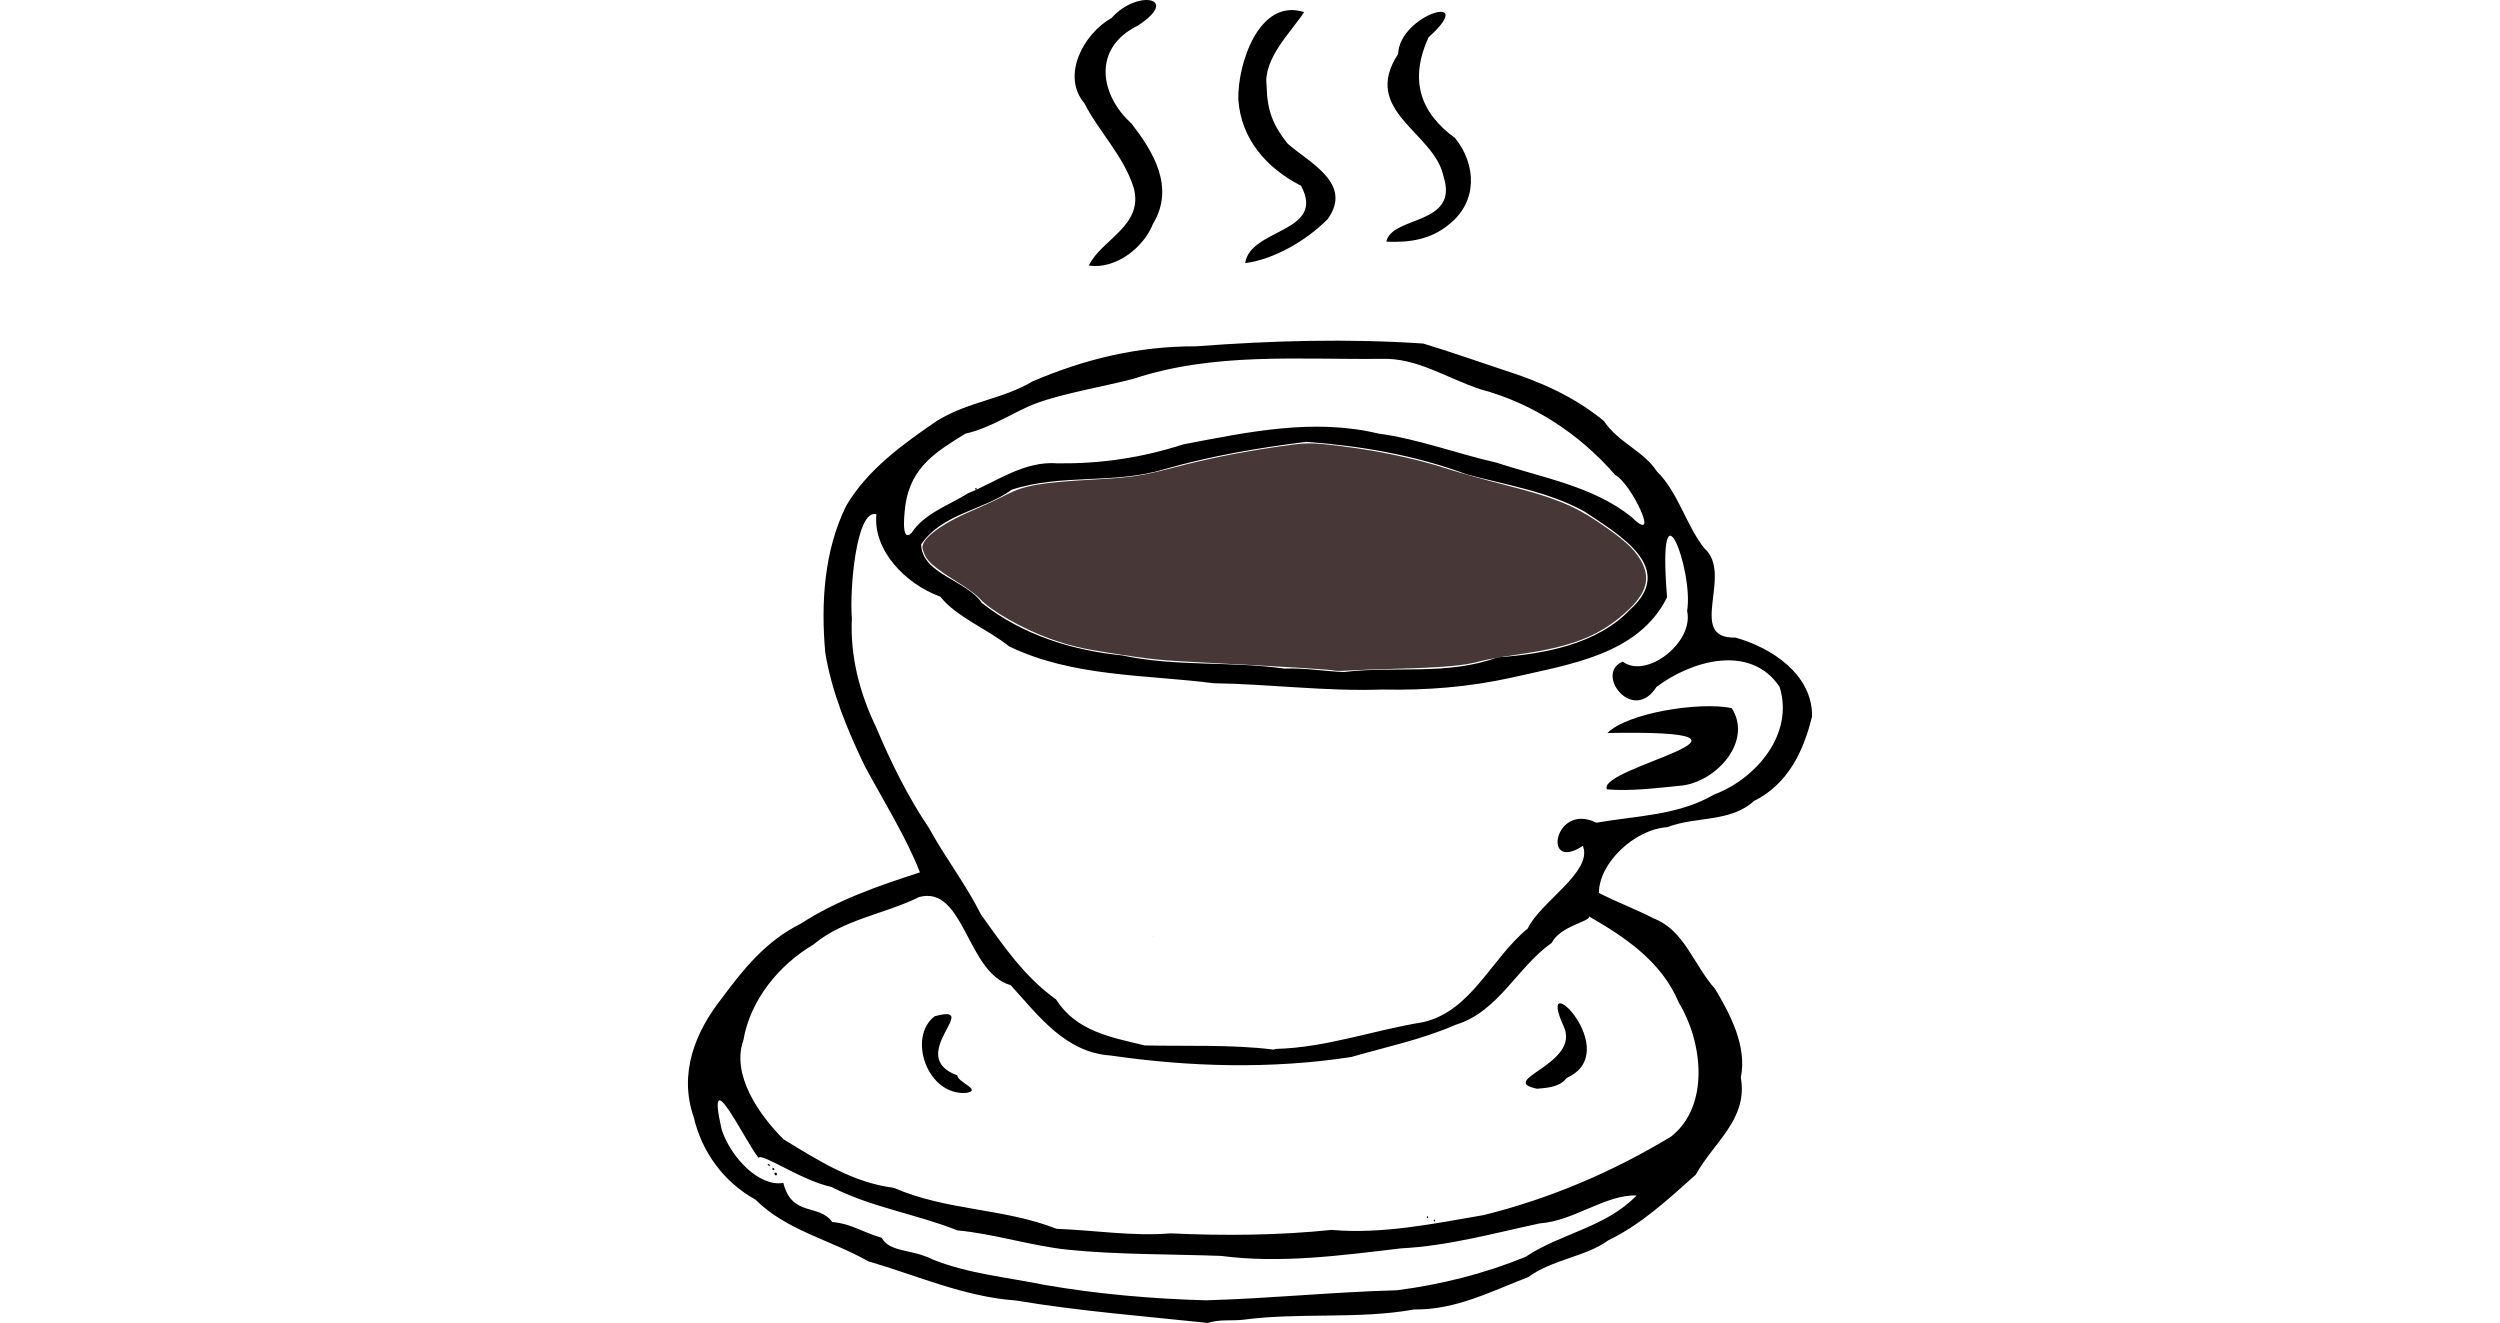
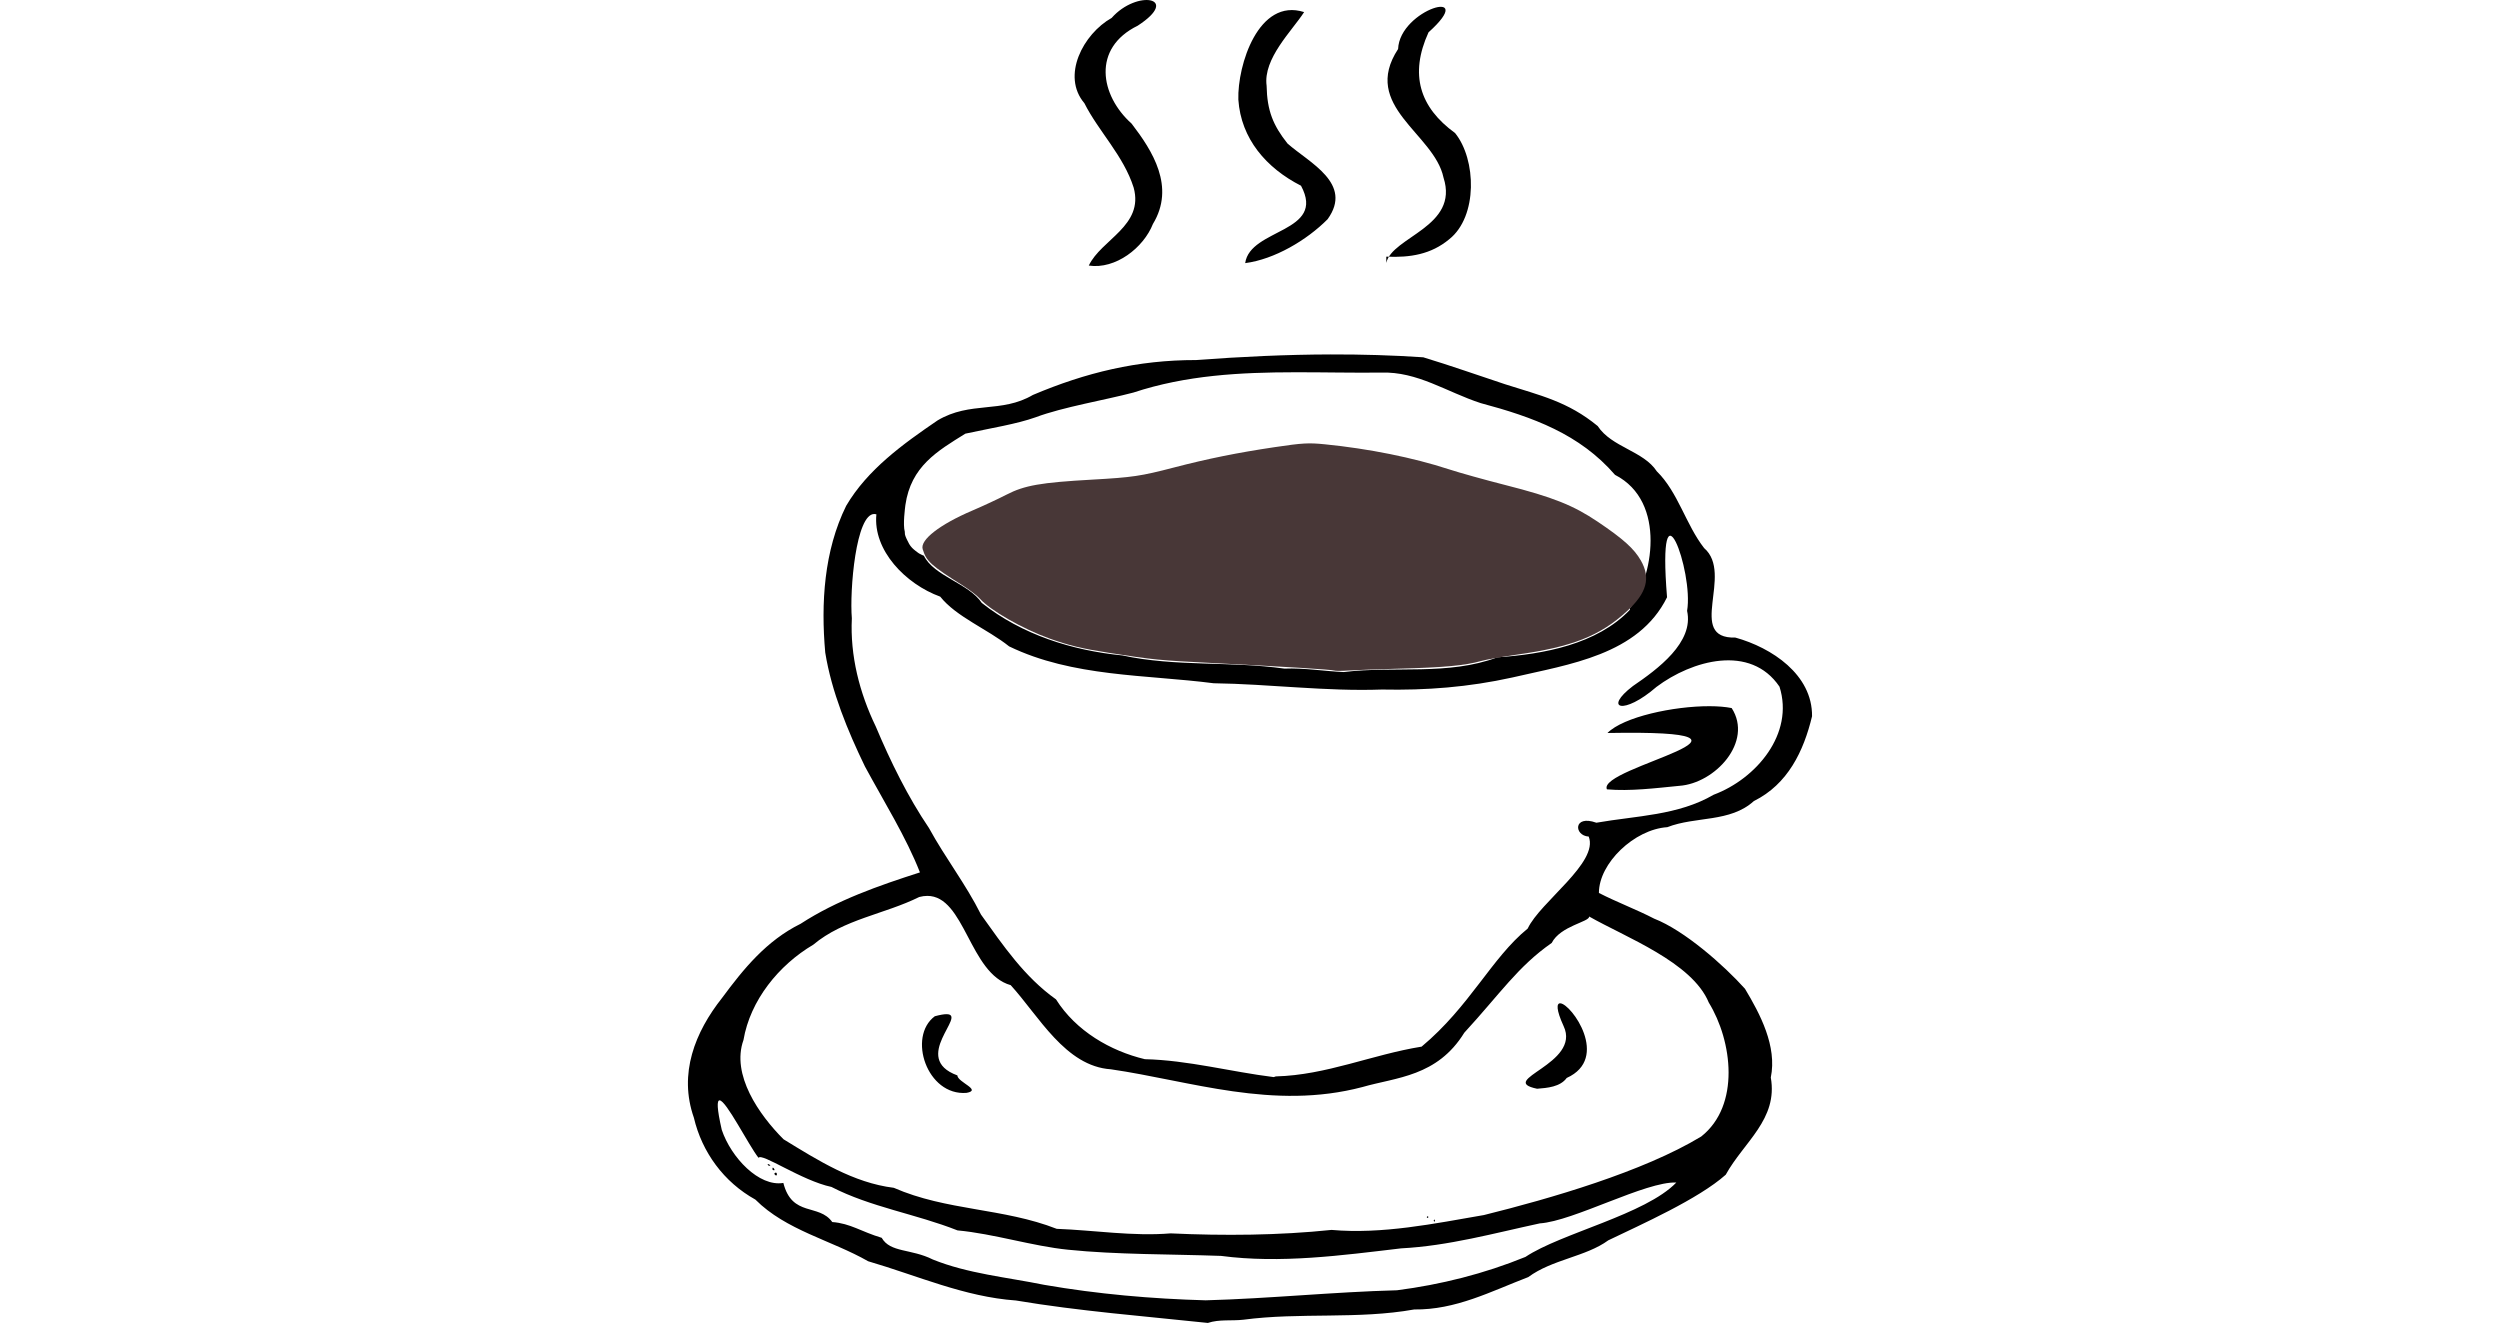
<svg xmlns="http://www.w3.org/2000/svg" id="svg893" width="4e3" height="2116.7" version="1.1" viewBox="0 0 4e3 2116.7">
-   <g id="g1122" transform="translate(1100.7 -1883.3)">
-     <path id="cup" d="m831.94 4e3c-101.34-10.775-206.22-18.927-307.03-35.903-82.533-5.846-157.67-39.77-236.46-62.769-59.384-33.856-131.45-49.458-180.5-98.671-50.535-28.009-85.469-75.88-98.412-131-24.851-70.569 1.957-137.16 45.074-191.66 34.62-46.796 71.153-91.711 125.73-118.68 57.95-37.685 124.94-61.031 190.89-82.182-21.96-56.197-57.706-113.44-87.954-169.4-27.762-57.285-53.431-119.61-63.574-182.34-7.051-79.119-1.951-162.97 33.481-234.77 34.11-58.094 91.172-99.105 146.24-136.66 52.501-31.308 101.86-32.967 152.54-62.755 84.426-35.755 167.39-55.981 261.31-55.832 120.82-9.088 242.29-12.558 363.24-4.404 43.591 13.175 86.874 28.551 130.76 43.045 56.584 18.088 110.42 41.586 158.38 80.959 22.201 34 63.297 47.701 84.601 80.477 33.948 33.174 46.391 85.251 75.681 122.78 48.034 41.397-29.302 145.28 50 143.18 58.118 16.132 123.41 59.204 122.67 125.89-13.396 55.824-38.709 108.76-93.072 135.68-38.156 34.625-92.976 24.05-138.51 41.796-52.655 3.417-109.52 57.66-109.44 105.22 28.514 14.706 60.599 26.678 88.338 41.106 48.457 18.851 63.58 74.581 97.358 112.21 24.124 40.164 51.637 91.91 41.316 142 11.821 66.851-43.234 103.23-72.08 155.5-43.677 38.979-87.431 79.713-139.92 105-35.668 26.193-89.895 30.546-128 58.816-60.201 23.089-116.11 52.647-182.59 51.826-89.915 16.093-182.28 4.346-273.41 16.398-18.817 2.158-38.39-0.979-56.676 5.131zm-3.533-36.204c101.91-2.774 203.97-13.365 306.06-16.072 70.086-9.023 139.59-26.471 205.48-53.358 56.967-38.015 128.43-47.046 177.85-98.268-48.695-2.118-101.2 41.151-154.88 44.606-72.947 15.671-146.19 36.062-221.94 39.966-95.288 11.272-192.86 24.601-288.04 12.059-80.586-2.897-167.4-1.901-244.77-9.88-56.826-5.665-118.9-25.576-176.9-30.924-66.27-26.25-138.91-37.168-201.71-69.536-47.779-10.153-111.61-55.153-116.68-46.606-22.814-29.004-85.392-161.2-58.808-44.748 14.97 44.411 59.595 91.508 98.538 84.955 14.06 55.138 56.807 32.445 78.259 62.565 29.256 2.22 46.147 15.364 79.11 25.238 13.66 24.015 47.175 17.238 81.742 34.687 55.98 22.652 118.52 28.38 178.35 40.561 85.244 14.79 171.87 22.38 258.33 24.754zm-690.46-202.43c5.527-7.224 6.016 8.838 0 0zm-2.518-6.314c-1.884-9.379 7.665 3.761 0 0zm-6.482-6.685c-5.958-6.476 8.585 1.291 0 0zm643.37 108.32c85.192 3.985 173.71 3.223 257.37-5.535 81.301 7.14 164.06-10 243.88-23.793 105.56-26.194 206.75-69.329 299.63-125.66 62.691-49.595 49.999-152.63 12.052-214.38-26.722-64.646-85.276-104.42-143.41-137.64 1.181 8.516-46.001 14.934-59.884 42.321-54.226 37.74-85.334 110.12-152.83 130.65-53.879 23.668-113.85 36.23-167.91 51.877-127.18 19.537-257.68 16.088-384.59-2.364-72.779-4.826-115.31-63.329-160.26-112.61-70.49-19.696-73.981-160.18-146.37-141.06-55.515 27.563-120.67 35.35-169.51 76.296-55.291 32.668-100.9 89.025-111.69 152.52-19.897 55.53 24.939 119.66 64.059 158.8 55.329 33.901 111.62 69.616 176.43 77.669 84.632 36.958 175.31 32.207 260.67 65.629 60.34 2.271 121.98 12.28 182.37 7.269zm420.74-20.083c2.03-6.319 3.466 4.774 0 0zm-11.111-5.941c3.407-4.783 3.406 4.783 0 0zm-736.15-198.79c-63.363 5.2-95.015-89.826-50.864-122.59 78.186-20.995-48.904 63.532 36.098 94.652 0.296 10.96 39.86 23.312 14.767 27.934zm912.8-6.586c-66.168-13.77 71.224-39.526 42.402-100.28-47.008-102.96 98.984 40.698 5.018 82.993-10.516 14.438-31.233 16.009-47.42 17.292zm-417.97-63.736c80.683-1.98 156.48-30.054 235.89-42.829 77.362-17.861 109.22-102.66 167.11-149.71 20.023-42.754 104.78-90.809 88.292-132.38-65.945 43.892-46.142-70.66 21.598-36.98 64.589-11.281 130.62-11.578 187.72-44.804 68.109-25.465 129.23-97.5 105.29-172.85-46.473-68.748-140.18-42.213-196.78 0.305-37.886 59.788-100-21.54-54.092-40.373 37.931 28.415 114.3-30.794 103.02-81.266 10.864-63.285-48.398-223.19-32.088-21.723-45.752 92.42-157.05 107.28-247.87 128.41-69.652 15.361-137.12 20.671-208.43 19.204-89.293 3.256-180.78-8.896-269.15-10.053-108.16-13.962-225.56-9.799-327.18-58.982-34.73-27.754-84.597-47.261-110.25-79.58-55.426-20.1-107.92-74.153-102.16-131.74-32.22-9.659-43.112 120.79-39.265 166.36-2.905 59.844 12.121 119 38.341 173.31 23.652 56.197 51.329 112.45 85.092 162.35 26.602 48.631 58.58 89.139 83.227 138.44 35.299 49.246 69.475 99.775 119.95 135.6 32.042 50.799 87.276 60.622 142.24 73.75 68.593 1.501 138.25-1.73 206.16 6.649l3.333-1.111zm529.74-415.3c-17.066-35.446 311.99-95.724 0.855-90.159 31.375-31.736 145.77-50.542 198.74-39.888 34.81 54.052-26.704 120.48-83.825 124.44-37.964 3.717-78.761 8.862-115.77 5.609zm109.32-44.218c-1786.9 598.65-893.45 299.33 0 0zm-530.39-143.45c81.805-10.013 166.75 5.987 245.84-23.578 73.578-4.934 159.51-20.622 212.19-76.19 75.592-67.566-18.89-120.74-73.173-157.28-57.815-31.855-125.47-42.48-188.29-59.27-82.116-30.83-169.79-45.571-256.2-52.036-76.758 9.526-152.71 22.527-225.64 43.294-80.47 25.074-167.01 7.252-246.07 33.388-45.006 33.07-110.26 37.166-144.87 87.385 1.258 47.738 73.214 57.407 97.093 93.69 64.327 50.825 144.13 76.031 225.14 84.037 85.184 18.391 172.48 8.866 259.14 21.054 31.72-1.298 63.402 4.108 94.832 5.502zm-691.58-222.48c20.249-31.456 61.518-45.208 90.495-63.564 45.984-18.654 89.901-52.301 143.48-47.869 68.785 0.687 133.71-8.674 200.68-30.34 102.65-19.508 207.63-42.429 312.59-17.284 64.18 8.667 125.02 32.101 188.72 46.435 73.57 24.423 154.73 37.652 216.28 87.186 48.106 47.618-1.171-55.005-26.611-67.599-56.551-65.357-131.33-114.45-215-136.82-54.524-17.757-101.01-50.801-159.31-48.79-133.49 1.44-267.38-10.644-396.41 31.96-44.385 11.77-113.06 23.247-156.02 39.427-30.69 10.981-71.536 39.379-112.68 48.292-45.069 27.957-87.153 52.434-95.988 114.34-0.605 5.256-8.673 62.434 9.769 44.625zm101.58-70.769c3.407-4.783 3.407 4.783 0 0z" stroke-width="1.333" />
+   <g id="g1122" transform="translate(1100.7,-1883.3)">
+     <path id="cup" transform="translate(-1100.7,1883.3)" d="m2129.6 567.09c-71.95 0.178-143.92 3.594-215.65 8.99-93.92-0.149-176.88 20.077-261.31 55.832-50.68 29.788-100.04 9.446-152.54 40.754-55.068 37.555-112.13 78.566-146.24 136.66-35.432 71.8-40.532 155.65-33.48 234.77 10.143 62.73 35.812 125.05 63.574 182.34 30.248 55.96 65.993 113.2 87.953 169.4-65.95 21.151-132.94 44.497-190.89 82.182-54.577 26.969-91.11 71.884-125.73 118.68-43.117 54.5-69.925 121.09-45.074 191.66 12.943 55.12 47.877 102.99 98.412 131 49.05 49.213 121.12 64.814 180.5 98.67 78.79 22.999 153.93 56.924 236.46 62.77 100.81 16.976 205.69 25.127 307.03 35.902l-0.019-0.012c18.286-6.11 37.859-2.973 56.676-5.131 91.13-12.052 183.5-0.305 273.41-16.398 66.48 0.821 122.39-28.737 182.59-51.826 38.105-28.27 92.332-32.621 128-58.814 52.489-25.287 144.24-66.021 187.92-105 28.846-52.27 83.901-88.649 72.08-155.5 10.321-50.09-17.192-101.84-41.316-142-33.778-37.629-96.9-93.36-145.36-112.21-27.739-14.428-59.824-26.399-88.338-41.105-0.08-47.56 56.784-101.8 109.44-105.22 45.534-17.746 100.35-7.17 138.51-41.795 54.363-26.92 79.676-79.858 93.072-135.68 0.74-66.686-64.552-109.76-122.67-125.89-79.302 2.1-1.966-101.78-50-143.18-29.29-37.529-41.734-89.607-75.682-122.78-21.304-32.776-72.399-38.477-94.6-72.477-47.96-39.373-91.797-48.871-148.38-66.959-43.886-14.494-87.169-29.87-130.76-43.045-49.136-3.312-98.357-4.708-147.59-4.586zm-57.478 28.531c45.768-0.07 91.703 1.032 137.59 0.537 58.3-2.011 104.79 31.034 159.31 48.791 83.67 22.37 158.45 49.463 215 114.82 83.87 42.982 59.922 166.79 23.667 213.5 0.101 0.75 0.213 1.494 0.307 2.248-52.68 55.568-138.61 71.258-212.19 76.191-79.09 29.565-164.03 13.563-245.84 23.576h-0.012c-31.43-1.394-63.112-6.801-94.832-5.504-86.66-12.188-173.95-2.662-259.14-21.053-81.01-8.006-160.81-33.212-225.14-84.037-20.509-31.163-76.483-42.693-92.67-75.572-0.264-0.088-0.529-0.177-0.789-0.277-0.69-0.256-1.379-0.519-2.041-0.842-0.656-0.306-1.311-0.617-1.933-0.988-0.277-0.162-0.576-0.279-0.858-0.432-0.701-0.329-1.399-0.668-2.057-1.08-0.701-0.421-1.395-0.857-2.033-1.371-0.538-0.412-1.139-0.868-1.588-1.281 0.626 0.458-0.902-0.64-1.01-0.775 1.109 0.751-1.453-0.938-1.463-1.047-0.319-0.27-0.635-0.54-0.955-0.809-0.425-0.339-0.854-0.677-1.272-1.025-0.687-0.591-0.901-0.84-1.332-1.232 0.651 0.53-1.265-1.047-1.459-1.381-0.179-0.192-1.819-2.067-1.033-1.219-0.461-0.512-0.925-1.023-1.35-1.566-0.459-0.64-0.663-0.95-1.055-1.516-0.179-0.24-0.989-1.342-1.299-2.008-0.38-0.692-0.767-1.381-1.1-2.098-0.181-0.408-0.266-0.627-0.377-0.818-0.371-0.667-0.752-1.33-1.092-2.014-0.089-0.199-0.432-0.879-0.357-0.82-0.462-0.825-0.929-1.651-1.272-2.535-0.086-0.217-0.226-0.57-0.371-0.869-0.371-0.744-0.731-1.502-0.965-2.305-0.144-0.4-0.33-0.876-0.496-1.312-0.308-0.875-0.554-1.771-0.725-2.684-0.199-1.168-0.283-2.346-0.209-3.529 0.01-0.086 0.023-0.17 0.033-0.256-3.38-11.675 0.479-39.272 0.891-42.848 8.835-61.906 50.919-86.383 95.988-114.34 41.144-8.913 81.99-15.31 112.68-26.291 42.96-16.18 111.63-27.658 156.02-39.428 84.676-27.959 171.44-32.365 258.82-32.498zm-672.86 226.78c0.965 0.035 1.952 0.2 2.959 0.502-5.76 57.587 46.734 111.64 102.16 131.74 25.653 32.319 75.52 51.826 110.25 79.58 101.62 49.183 219.02 45.02 327.18 58.982 88.37 1.157 179.86 13.309 269.15 10.053 71.31 1.467 138.78-3.842 208.43-19.203 90.82-21.13 202.12-35.99 247.87-128.41-16.31-201.47 42.952-41.562 32.088 21.723 11.28 50.472-47.145 93.297-86.636 120.27-48.248 36.777-15.001 47.11 37.708 1.365 56.6-42.518 150.31-69.053 196.78-0.305 23.94 75.35-37.182 147.38-105.29 172.85-57.1 33.226-123.13 33.524-187.72 44.805-37.313-13.396-36.053 20.799-12.238 22.157 16.488 41.571-77.63 104.45-97.653 147.2-57.89 47.05-92.345 124.3-169.71 188.9-79.41 12.775-152.61 45.657-233.29 47.637l-3.334 1.111c-67.91-8.379-137.57-27.147-206.16-28.648-54.964-13.128-110.2-44.951-142.24-95.75-50.475-35.825-84.652-86.354-119.95-135.6-24.647-49.301-56.625-89.808-83.227-138.44-33.763-49.9-61.44-106.15-85.092-162.35-26.22-54.31-41.246-113.47-38.342-173.31-3.727-44.146 6.379-167.95 36.307-166.86zm1336.1 307.51c-57.628-0.152-137.93 17.097-163.42 42.883 311.14-5.565-17.922 54.714-0.856 90.16 37.009 3.253 77.806-1.893 115.77-5.609 57.121-3.96 118.63-70.389 83.824-124.44-9.932-1.998-22.022-2.959-35.32-2.994zm-1251.8 303.51c60.285-0.243 67.483 124.38 133.57 142.84 44.95 49.281 87.481 129.78 160.26 134.61 126.91 18.452 259.83 66.078 402.59 28.365 54.06-15.647 119.4-16.49 162.89-86.895 57.11-62.074 85.622-105.89 139.85-143.63 13.883-27.387 61.066-33.804 59.885-42.32 58.134 33.22 164.69 72.993 191.41 137.64 37.947 61.75 50.638 164.79-12.053 214.38-92.88 56.331-242.07 99.466-347.63 125.66-79.82 13.793-162.58 30.933-243.88 23.793-83.66 8.758-172.18 9.52-257.37 5.535l0.01-0.012c-60.39 5.011-122.03-4.999-182.37-7.269-85.36-33.422-176.04-28.671-260.67-65.629-64.81-8.053-121.1-43.767-176.43-77.668-39.12-39.14-83.958-103.27-64.061-158.8 10.79-63.495 56.4-119.85 111.69-152.52 48.84-40.946 113.99-48.734 169.51-76.297 4.523-1.195 8.777-1.764 12.795-1.781zm1012.9 171.87c-6.118-0.277-6.828 9.878 5.291 36.422 28.822 60.754-108.57 86.509-42.4 100.28 16.187-1.283 36.904-2.853 47.42-17.291 69.74-31.391 7.302-118.62-10.311-119.41zm-981.94 17.395c-4.186-0.02-10.28 1.014-18.832 3.311-44.151 32.764-12.5 127.79 50.863 122.59 25.093-4.622-14.47-16.974-14.766-27.934-75.705-27.716 16.823-97.797-17.266-97.963zm-363.17 137.88c10.542 0.122 46.24 71.532 62.281 91.926 5.07-8.547 68.903 36.452 116.68 46.606 62.8 32.368 135.44 43.287 201.71 69.537 58 5.348 120.07 25.259 176.9 30.924 77.37 7.98 164.18 6.984 244.77 9.881 95.18 12.542 192.75-0.789 288.04-12.061 75.75-3.904 148.99-24.294 221.94-39.965 53.68-3.455 169.76-67.497 218.46-65.379-49.42 51.222-184.46 81.026-241.43 119.04-65.89 26.887-135.39 44.335-205.48 53.357-102.09 2.707-204.15 13.298-306.06 16.072h-0.01c-86.46-2.374-173.09-9.964-258.33-24.754-59.83-12.181-122.37-17.909-178.35-40.561-34.567-17.449-68.082-10.672-81.742-34.688-32.963-9.874-49.853-23.018-79.109-25.238-21.452-30.12-64.2-7.426-78.26-62.564-38.943 6.553-83.567-40.544-98.537-84.955-7.892-34.572-7.926-47.229-3.475-47.178zm77.441 101.9c-0.811-0.047-0.952 0.586 0.91 2.609 5.902 0.887 0.874-2.506-0.91-2.609zm7.879 5.848c-0.641-0.048-1.016 0.809-0.486 3.447 5.509 2.703 2.126-3.325 0.486-3.447zm4.6 7.836c-0.672 0.035-1.532 0.571-2.568 1.926 4.888 7.181 5.482-2.077 2.568-1.926zm1043.2 69.842c-0.419-0.027-1.001 0.333-1.746 1.379 2.661 3.737 3.243-1.284 1.746-1.379zm10.566 5.326c-0.342 0.064-0.757 0.612-1.201 1.994 2.708 3.729 2.423-2.224 1.201-1.994z" stroke-width="1.333" />
    <path id="coffee" d="m1034.1 2956.2c-3.615-1.561-77.475-6.135-193.75-11.999-86.602-4.367-95.437-5.233-166.35-16.302-43.325-6.763-64.66-11.892-95.387-22.931-42.997-15.447-94.875-45.115-111.48-63.756-4.23-4.747-16.551-14.223-27.38-21.057-51.176-32.298-58.287-38.753-64.184-58.262-4.451-14.723 27.322-39.414 79.271-61.602 17.202-7.347 41.9-18.849 54.885-25.559 28.737-14.85 54.707-19.408 136.88-24.019 64.868-3.64 77.81-5.559 131.15-19.446 54.079-14.078 101.86-23.731 160.96-32.52 44.751-6.655 54.156-7.188 80.481-4.56 70.178 7.005 140.97 21.266 198.22 39.932 17.214 5.612 57.818 16.95 90.232 25.194 76.14 19.366 108.87 32.372 148.23 58.896 40.556 27.333 57.923 42.937 68.699 61.726 16.214 28.27 9.607 52.282-22.434 81.532-43.286 39.514-87.66 56.977-176.08 69.294-22.869 3.186-48.827 7.83-57.685 10.321-24.895 7-58.681 10.159-128.46 12.011-35.248 0.935-72.805 2.307-83.462 3.048-10.656 0.741-20.716 0.768-22.356 0.06z" fill="#483737" />
-     <path id="steam" d="m641.38 2308.2c19.807-41.783 88.482-63.571 71.798-124.66-16.124-51.09-56.369-90.318-78.87-135.12-37.175-43.658-1.992-110.81 43.638-136.45 40.404-45.793 111.64-33.044 41.722 12.421-73.382 35.906-60.339 111.44-9.801 156.71 33.387 43.441 70.254 101.11 34.103 160.57-14.952 37.916-59.747 72.99-102.59 66.536zm250.22-3.881c7.698-55.925 129.99-48.295 89.322-123.85-55.435-28.206-96.108-75.118-100.26-137.81-1.717-54.802 32.26-163.39 105.23-140.01-19.36 30.105-65.863 74.313-60.013 117.85 0.755 40.25 10.581 63.56 33.395 92.405 34.932 30.907 105.5 63.876 64.209 121.12-33.344 33.657-85.214 64.244-131.88 70.283zm225.77-34.378c9.093-41.942 117.02-25.603 91.558-104.45-14.829-70.9-132.71-104.02-72.67-195.78 2.507-63.967 130.46-100.27 48.668-26.676-30.754 67.429-14.18 119.96 42.472 161.12 34.152 42.127 36.547 101.53-9.29 137.9-29.101 24.225-62.567 29.649-100.74 27.894z" stroke-width="1.333" />
+     <path id="steam" d="m641.38 2308.2c19.807-41.783 88.482-63.571 71.798-124.66-16.124-51.09-56.369-90.318-78.87-135.12-37.175-43.658-1.992-110.81 43.638-136.45 40.404-45.793 111.64-33.044 41.722 12.421-73.382 35.906-60.339 111.44-9.801 156.71 33.387 43.441 70.254 101.11 34.103 160.57-14.952 37.916-59.747 72.99-102.59 66.536zm250.22-3.881c7.698-55.925 129.99-48.295 89.322-123.85-55.435-28.206-96.108-75.118-100.26-137.81-1.717-54.802 32.26-163.39 105.23-140.01-19.36 30.105-65.863 74.313-60.013 117.85 0.755 40.25 10.581 63.56 33.395 92.405 34.932 30.907 105.5 63.876 64.209 121.12-33.344 33.657-85.214 64.244-131.88 70.283zm225.77-0.378c9.093-41.942 117.02-57.603 91.558-136.45-14.829-70.9-132.71-114.02-72.67-205.78 2.507-63.967 130.46-100.27 48.668-26.676-30.754 67.429-14.18 119.96 42.472 161.12 34.152 42.127 36.547 133.53-9.29 169.9-29.101 24.225-62.567 29.649-100.74 27.894z" stroke-width="1.333" />
  </g>
</svg>
